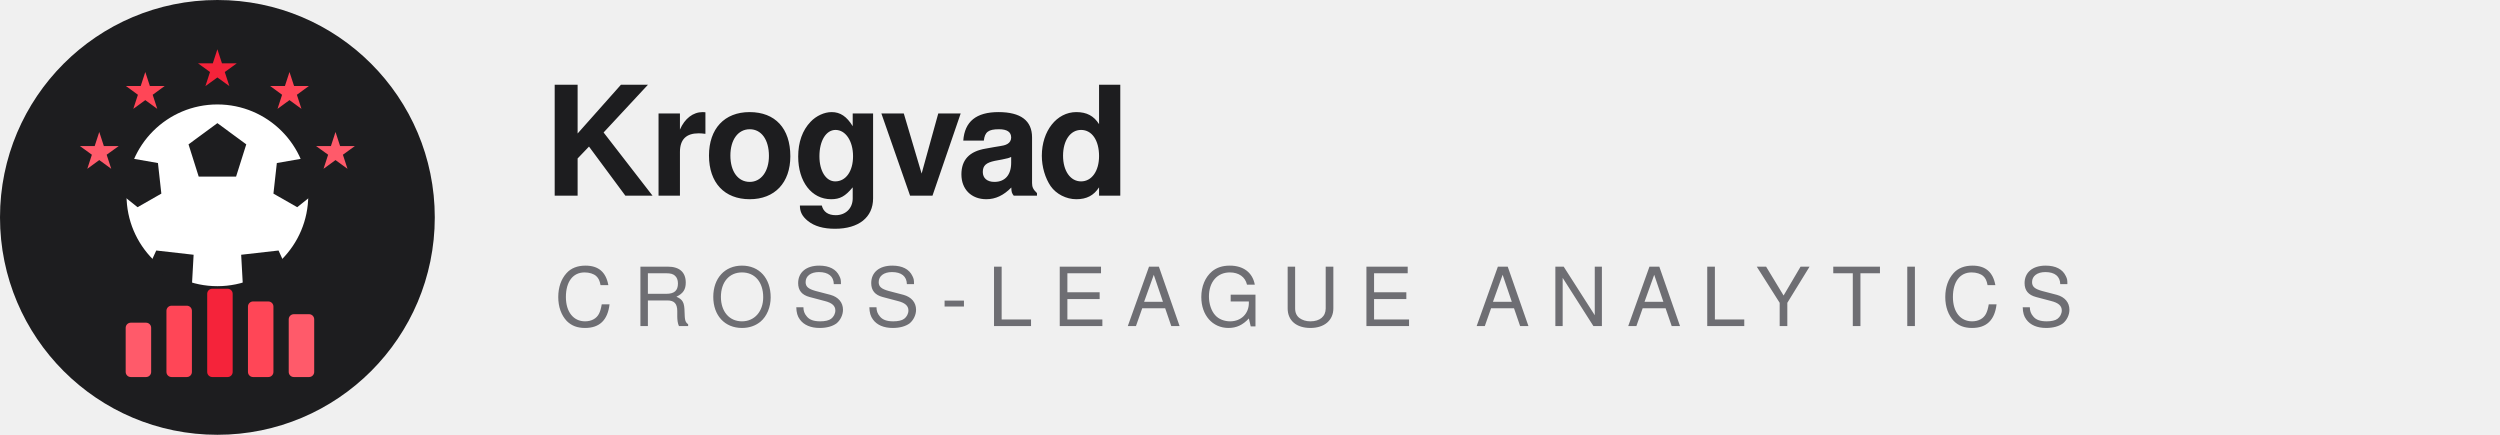
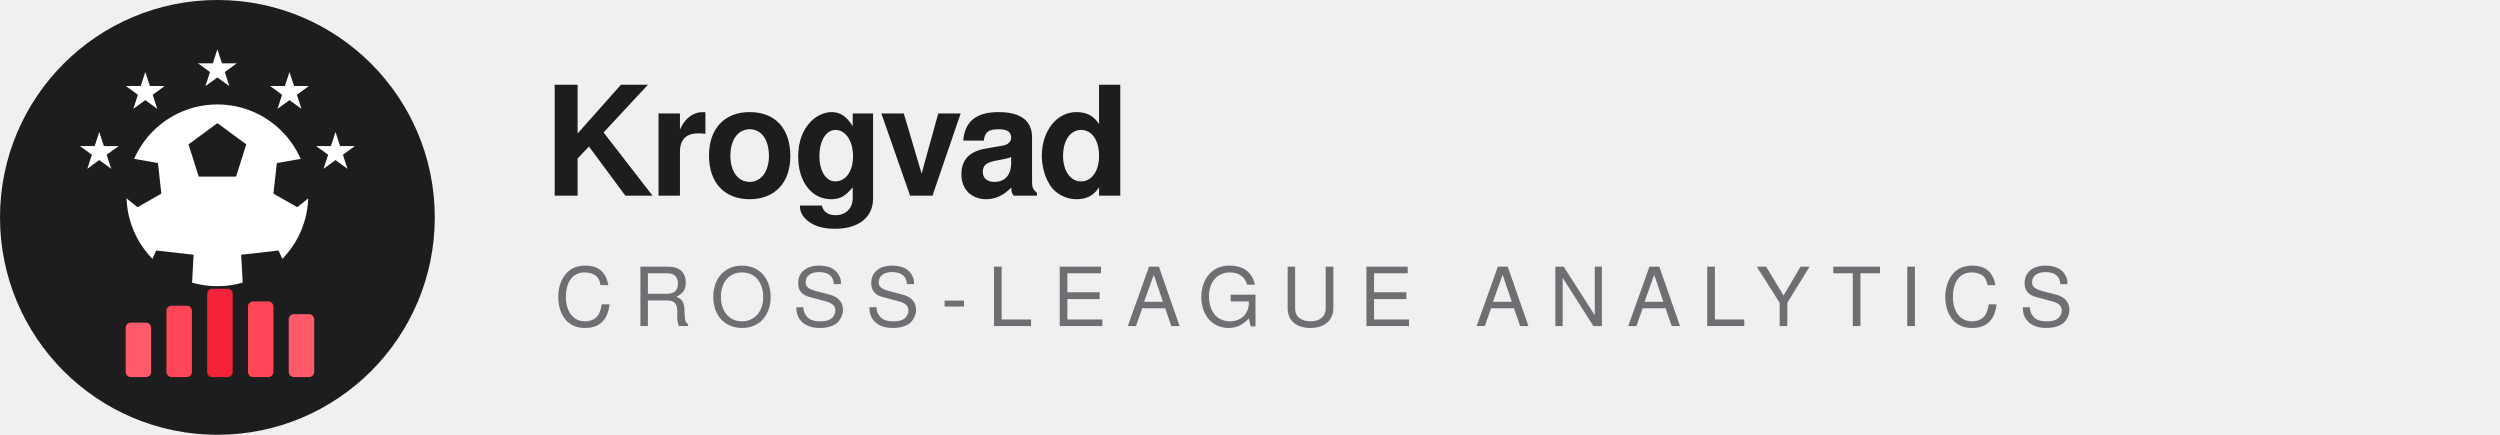
<svg xmlns="http://www.w3.org/2000/svg" viewBox="0 0 230 40">
  <defs>
    <clipPath id="ball">
      <circle cx="256" cy="230" r="110" />
    </clipPath>
  </defs>
  <svg x="0" y="0" width="40" height="40" viewBox="0 0 512 512">
    <circle cx="256" cy="256" r="256" fill="#1D1D1F" />
-     <polygon points="116.9,155.4 122.3,172.0 139.8,172.0 125.6,182.2 131.0,198.8 116.9,188.5 102.8,198.8 108.2,182.2 94.1,172.0 111.5,172.0" fill="#FF5A6A" />
-     <polygon points="171.1,84.8 176.5,101.3 193.9,101.3 179.8,111.6 185.2,128.2 171.1,117.9 157.0,128.2 162.4,111.6 148.3,101.3 165.7,101.3" fill="#FF4657" />
-     <polygon points="256.0,58.0 261.4,74.6 278.8,74.6 264.7,84.8 270.1,101.4 256.0,91.2 241.9,101.4 247.3,84.8 233.2,74.6 250.6,74.6" fill="#F5233A" />
-     <polygon points="340.9,84.8 346.3,101.3 363.7,101.3 349.6,111.6 355.0,128.2 340.9,117.9 326.8,128.2 332.2,111.6 318.1,101.3 335.5,101.3" fill="#FF4657" />
-     <polygon points="395.1,155.4 400.5,172.0 417.9,172.0 403.8,182.2 409.2,198.8 395.1,188.5 381.0,198.8 386.4,182.2 372.2,172.0 389.7,172.0" fill="#FF5A6A" />
+     <polygon points="116.9,155.4 122.3,172.0 139.8,172.0 125.6,182.2 131.0,198.8 116.9,188.5 102.8,198.8 108.2,182.2 94.1,172.0 111.5,172.0" fill="#FFFFFF" />
+     <polygon points="171.1,84.8 176.5,101.3 193.9,101.3 179.8,111.6 185.2,128.2 171.1,117.9 157.0,128.2 162.4,111.6 148.3,101.3 165.7,101.3" fill="#FFFFFF" />
+     <polygon points="256.0,58.0 261.4,74.6 278.8,74.6 264.7,84.8 270.1,101.4 256.0,91.2 241.9,101.4 247.3,84.8 233.2,74.6 250.6,74.6" fill="#FFFFFF" />
+     <polygon points="340.9,84.8 346.3,101.3 363.7,101.3 349.6,111.6 355.0,128.2 340.9,117.9 326.8,128.2 332.2,111.6 318.1,101.3 335.5,101.3" fill="#FFFFFF" />
+     <polygon points="395.1,155.4 400.5,172.0 417.9,172.0 403.8,182.2 409.2,198.8 395.1,188.5 381.0,198.8 386.4,182.2 372.2,172.0 389.7,172.0" fill="#FFFFFF" />
    <circle cx="256" cy="230" r="110" fill="#FFFFFF" />
    <g clip-path="url(#ball)">
      <polygon points="256,145 290,170 278,208 234,208 222,170" fill="#1D1D1F" />
      <polygon points="366,185 380,220 350,244 322,228 326,192" fill="#1D1D1F" />
      <polygon points="328,295 344,330 316,352 286,336 284,300" fill="#1D1D1F" />
      <polygon points="184,295 168,330 196,352 226,336 228,300" fill="#1D1D1F" />
      <polygon points="146,185 186,192 190,228 162,244 132,220" fill="#1D1D1F" />
    </g>
    <circle cx="256" cy="230" r="110" fill="none" stroke="#1D1D1F" stroke-width="6" />
    <rect x="148" y="380" width="30" height="64" rx="6" fill="#FF5A6A" />
    <rect x="196" y="360" width="30" height="84" rx="6" fill="#FF4657" />
    <rect x="244" y="340" width="30" height="104" rx="6" fill="#F5233A" />
    <rect x="292" y="355" width="30" height="89" rx="6" fill="#FF4657" />
    <rect x="340" y="370" width="30" height="74" rx="6" fill="#FF5A6A" />
  </svg>
  <text x="50" y="18" font-family="-apple-system, BlinkMacSystemFont, 'Segoe UI', Helvetica, Arial, sans-serif" font-weight="600" font-size="14" fill="#1D1D1F" letter-spacing="-0.4">Krogvad</text>
  <text x="51" y="30" font-family="-apple-system, BlinkMacSystemFont, 'Segoe UI', Helvetica, Arial, sans-serif" font-weight="500" font-size="7.5" fill="#6e6e73" letter-spacing="1.8">CROSS-LEAGUE ANALYTICS</text>
</svg>
